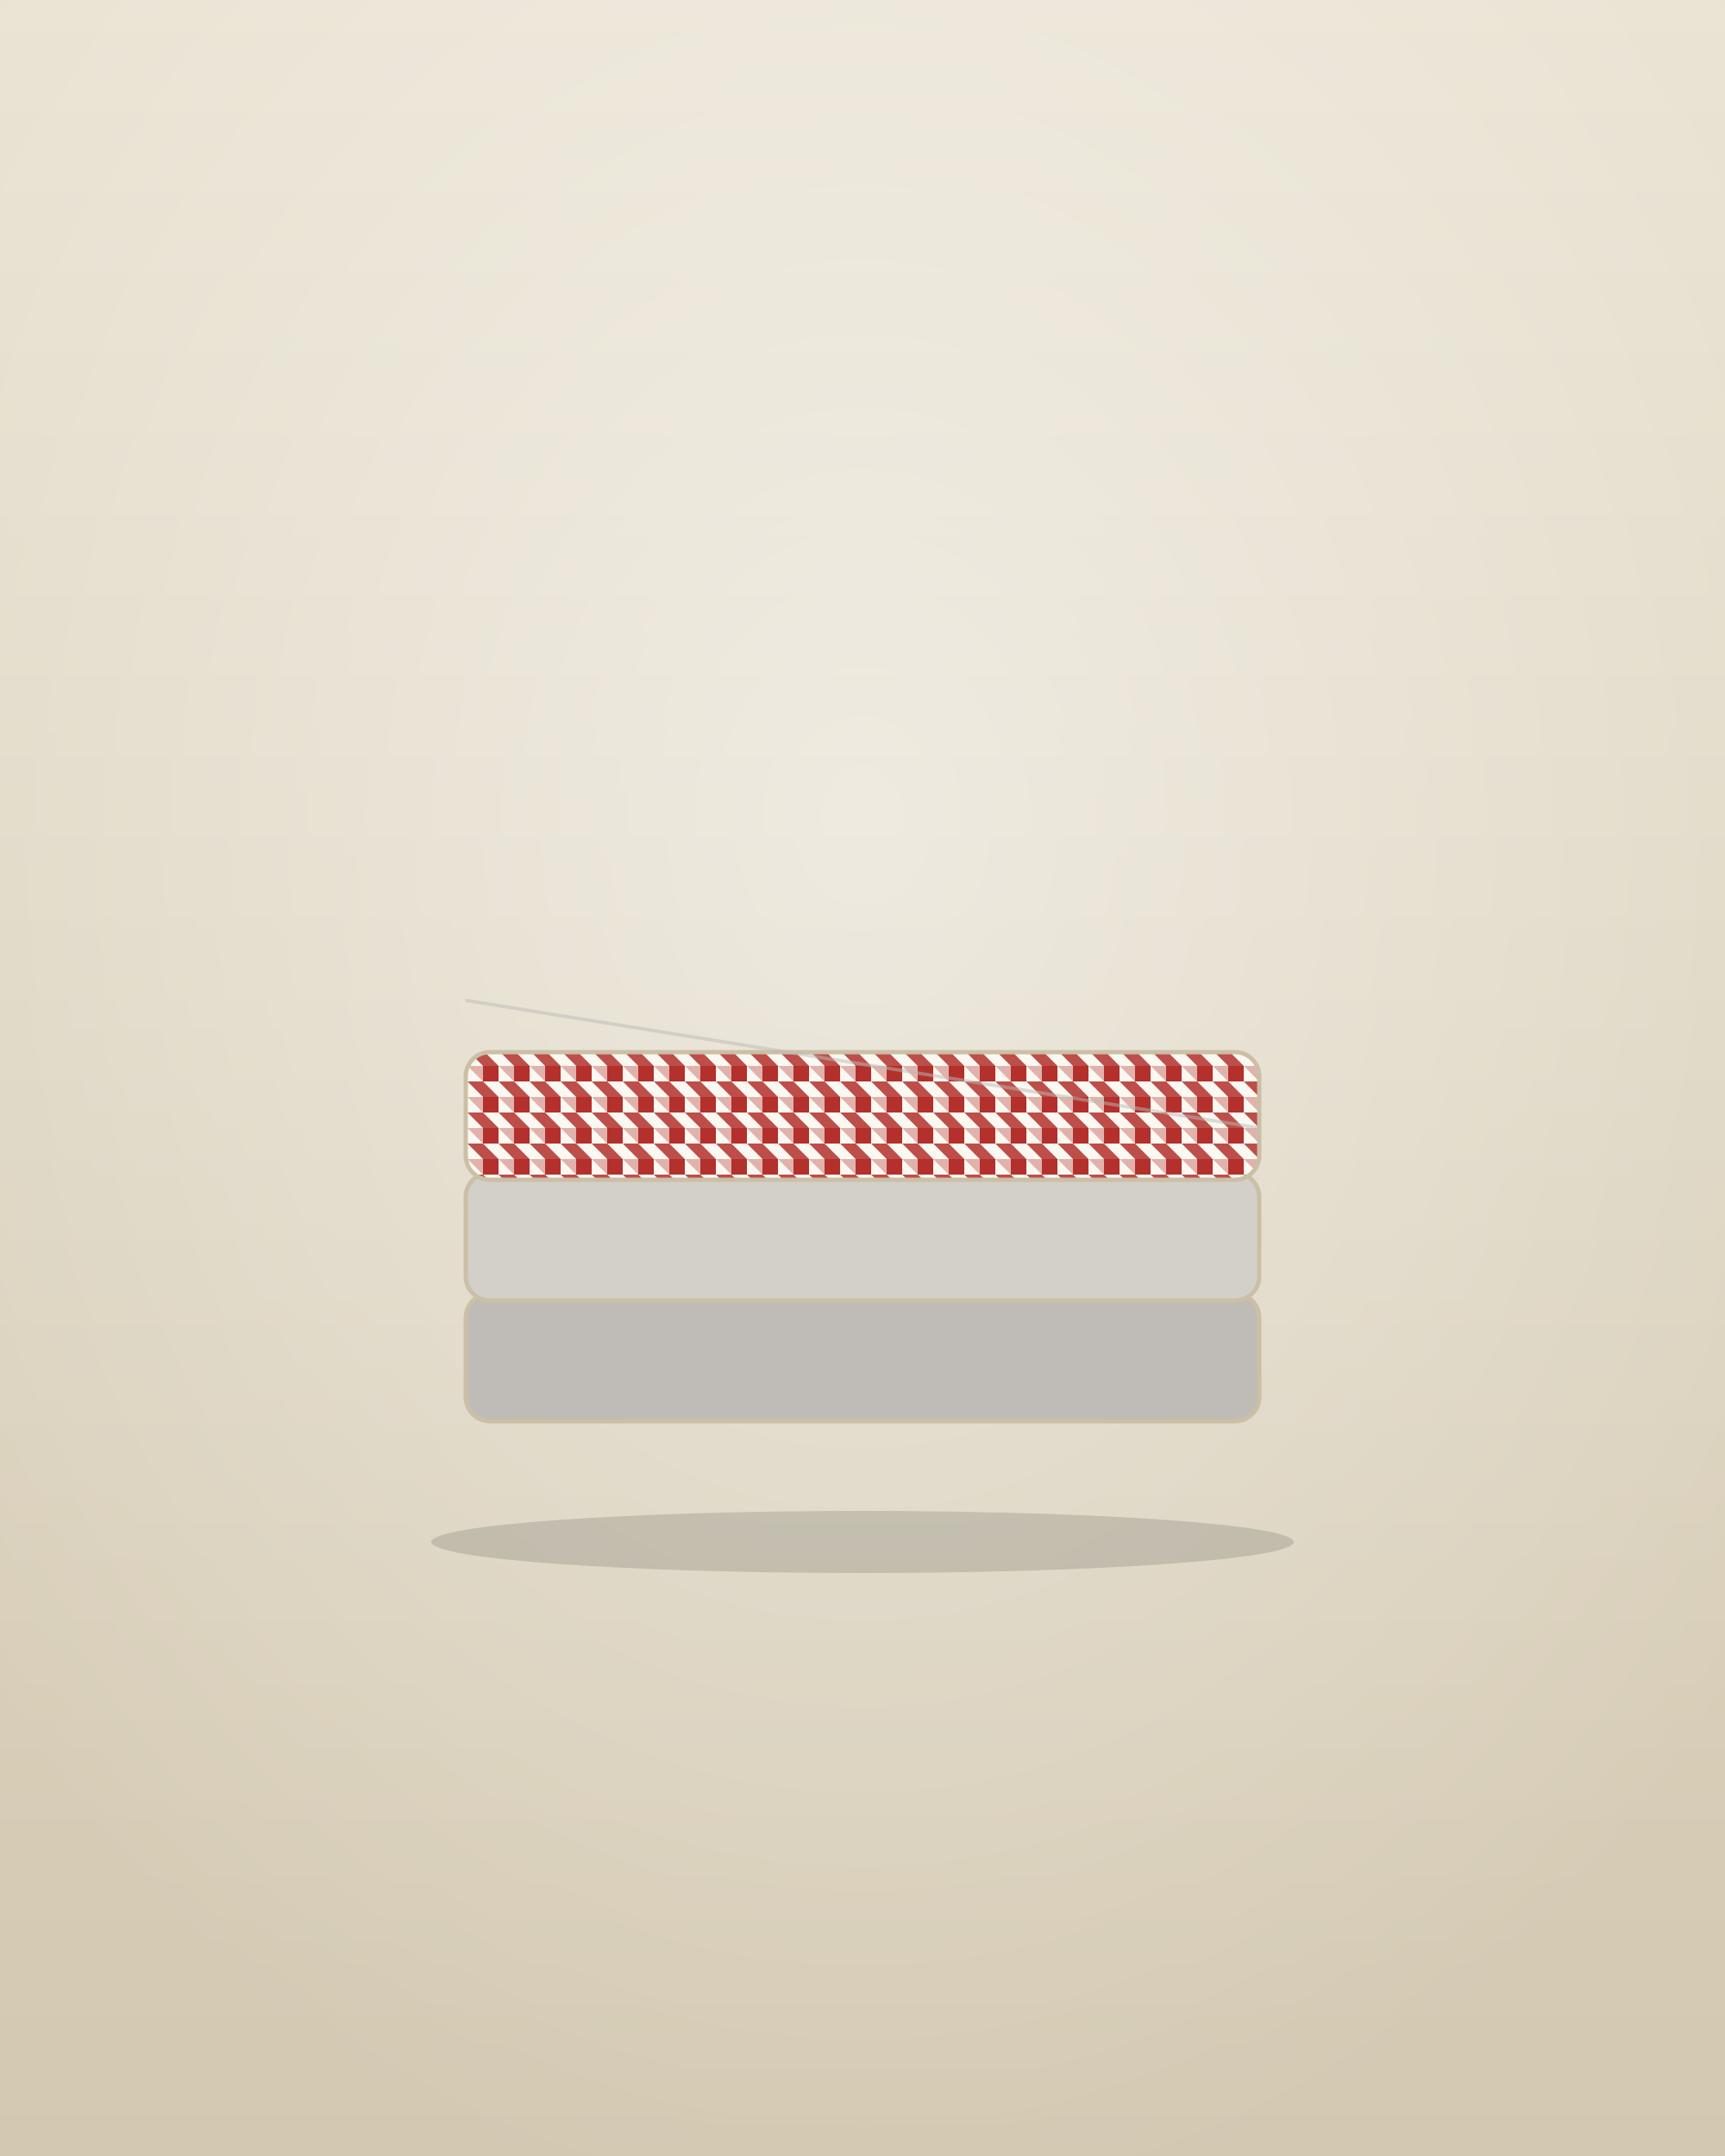
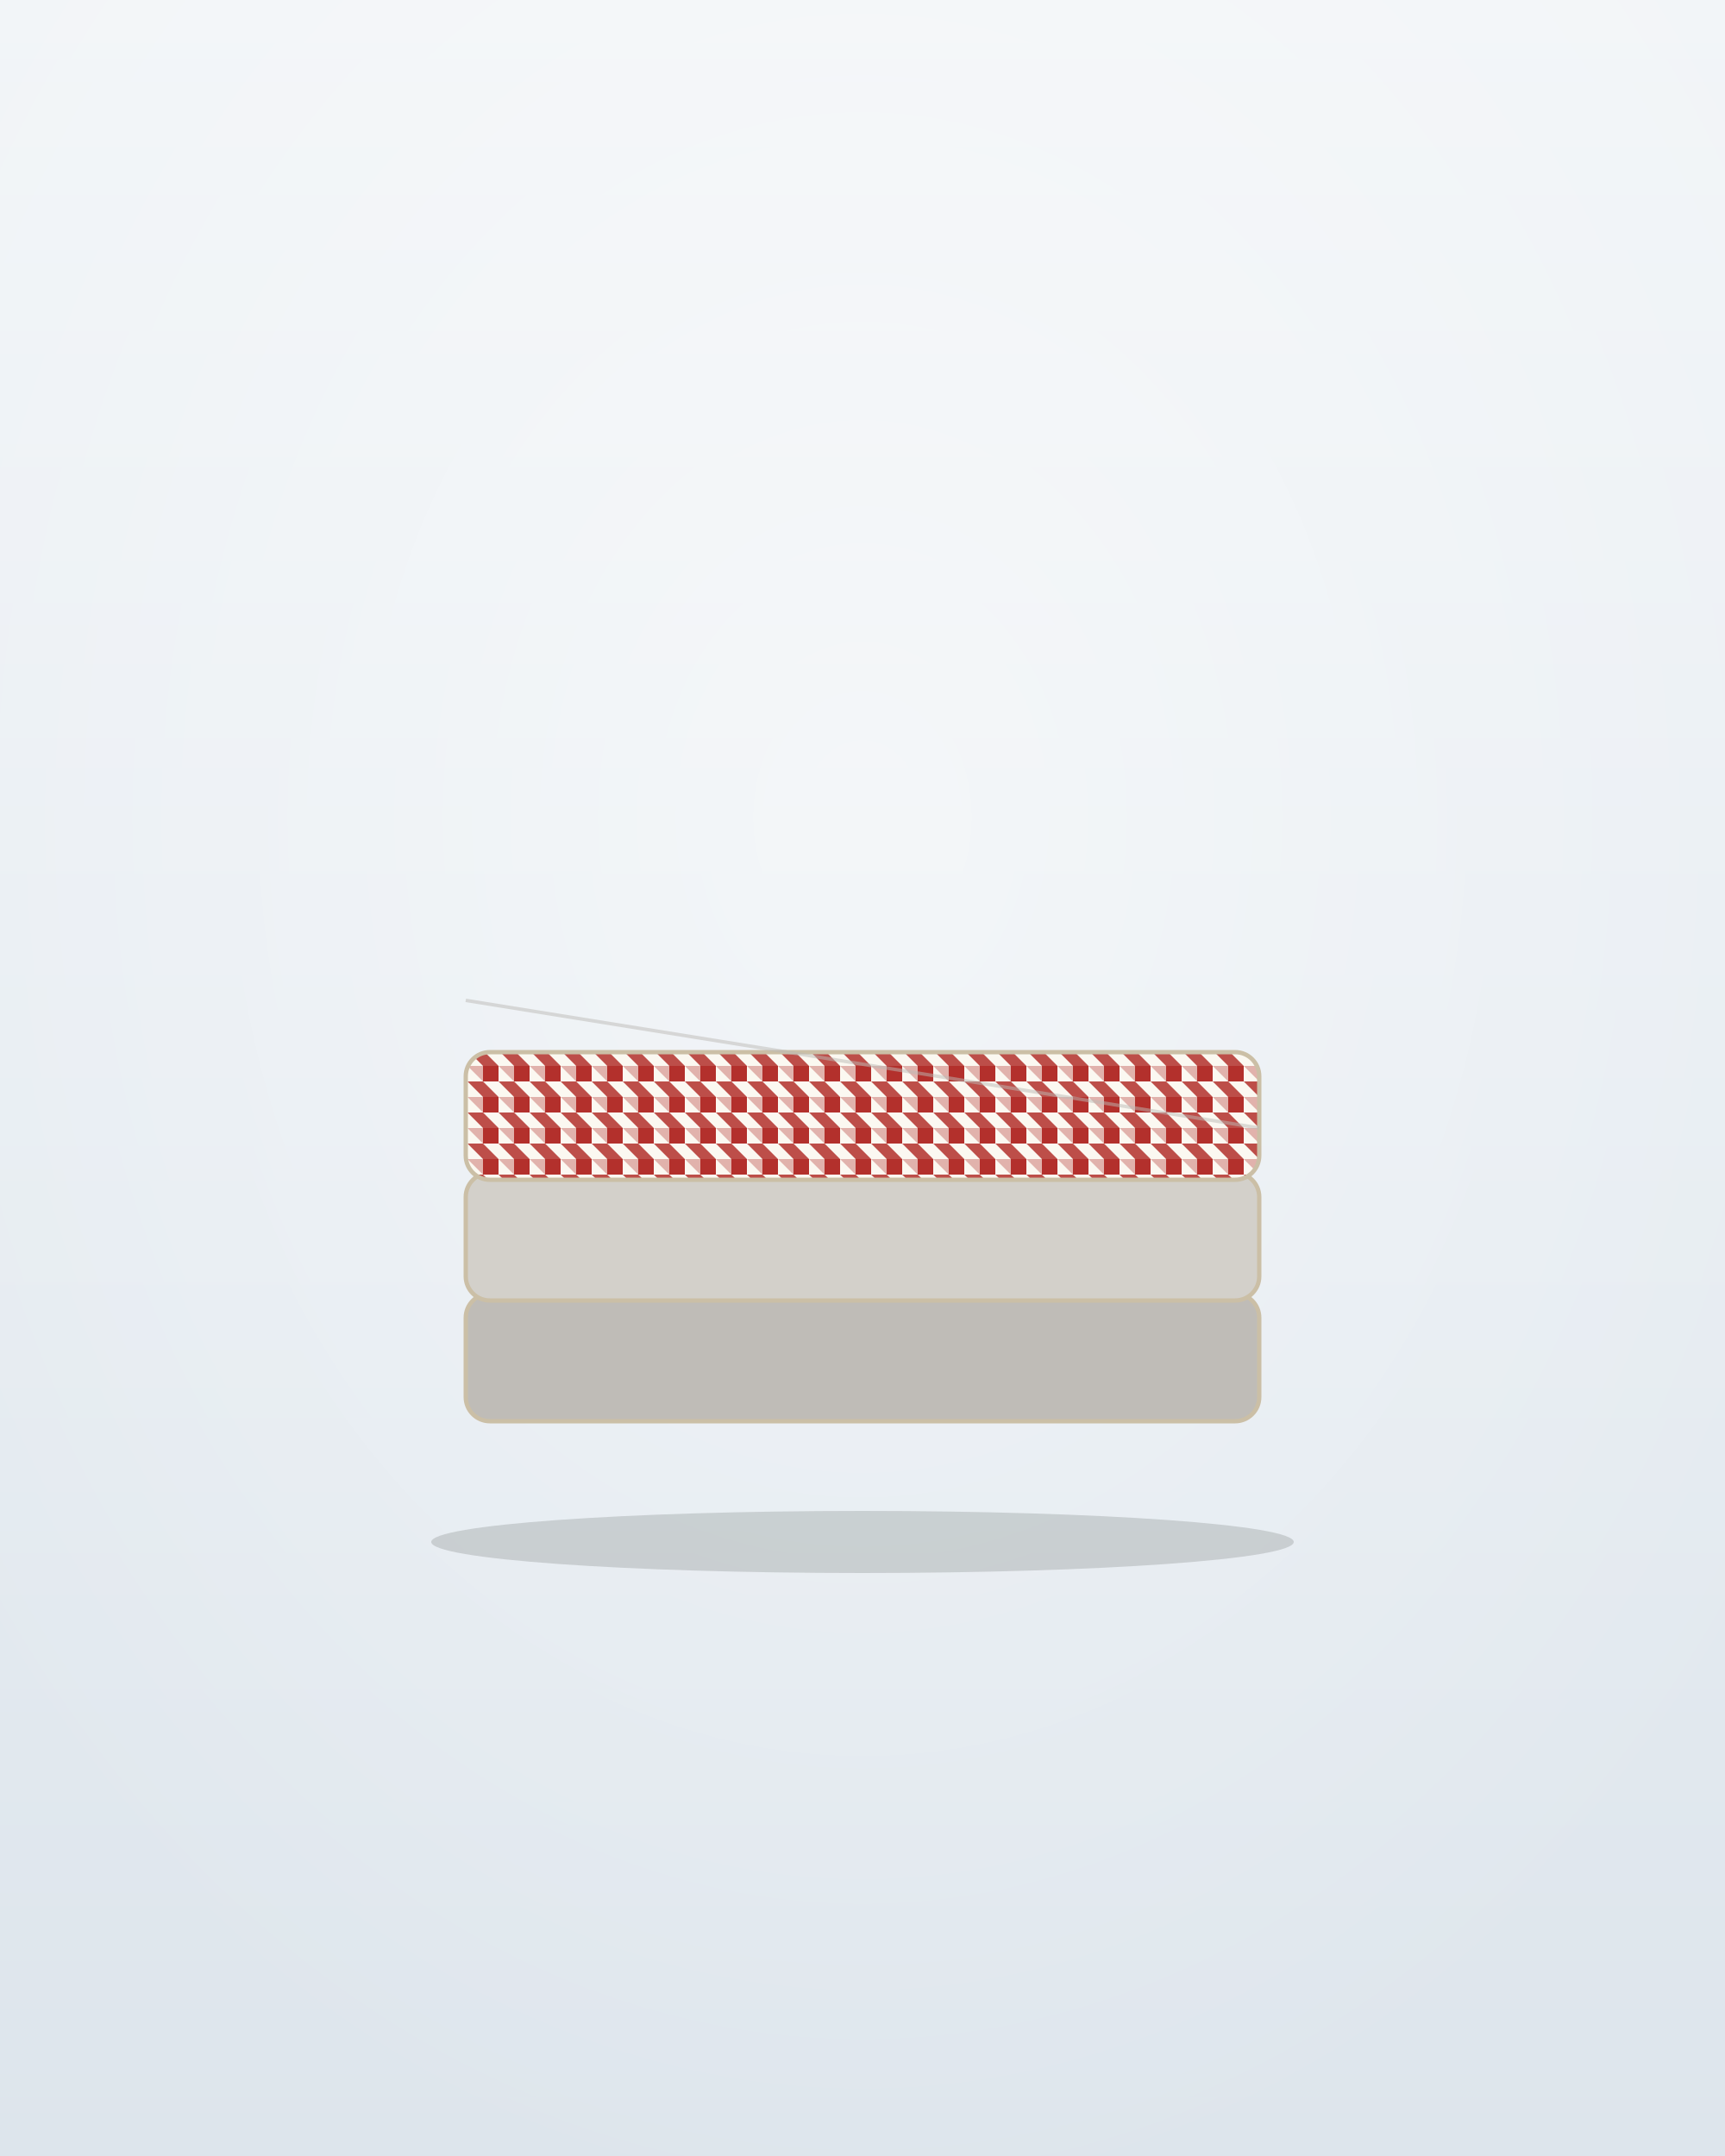
<svg xmlns="http://www.w3.org/2000/svg" viewBox="0 0 800 1000" width="800" height="1000">
  <defs>
    <linearGradient id="bg" x1="0" y1="0" x2="0" y2="1">
-       <stop offset="0" stop-color="#e9e3d3" />
-       <stop offset="1" stop-color="#d3c8b1" />
+       <stop offset="0" stop-color="#f2f5f8" />
+       <stop offset="1" stop-color="#dde5ec" />
    </linearGradient>
    <radialGradient id="bg-glow" cx="0.5" cy="0.38" r="0.65">
      <stop offset="0" stop-color="#fff" stop-opacity="0.45" />
      <stop offset="1" stop-color="#fff" stop-opacity="0" />
    </radialGradient>
    <linearGradient id="p-sh" x1="0" y1="0" x2="1" y2="0">
      <stop offset="0" stop-color="#000" stop-opacity="0.10" />
      <stop offset="0.35" stop-color="#000" stop-opacity="0" />
      <stop offset="0.75" stop-color="#000" stop-opacity="0" />
      <stop offset="1" stop-color="#000" stop-opacity="0.14" />
    </linearGradient>
    <pattern id="p-ck" width="18" height="18" patternUnits="userSpaceOnUse">
      <rect width="18" height="18" fill="#fbf8f1" />
      <rect width="9.0" height="9.0" fill="#b3302c" />
      <path d="M9.0 9.0h9.0v9.0z M0 9.0l9.0 9.0H0z" fill="#b3302c" opacity="0.85" />
      <path d="M9.0 0h9.0v9.0z" fill="#b3302c" opacity="0.35" />
    </pattern>
  </defs>
  <rect width="800" height="1000" fill="url(#bg)" />
  <rect width="800" height="1000" fill="url(#bg-glow)" />
  <g transform="translate(80.0,120.0) scale(0.800)">
    <ellipse cx="400" cy="744" rx="250" ry="18.0" fill="#23261f" opacity="0.16" />
    <rect x="170" y="600" width="460" height="74" rx="14" fill="#bfbcb7" stroke="#cbbfa6" stroke-width="2.5" />
    <rect x="170" y="530" width="460" height="74" rx="14" fill="#d3d0ca" stroke="#cbbfa6" stroke-width="2.5" />
    <rect x="170" y="460" width="460" height="74" rx="14" fill="url(#p-ck)" stroke="#cbbfa6" stroke-width="2.5" />
    <path d="M170 430 L630 504" stroke="#bcbab5" stroke-width="2" opacity="0.5" />
  </g>
</svg>
